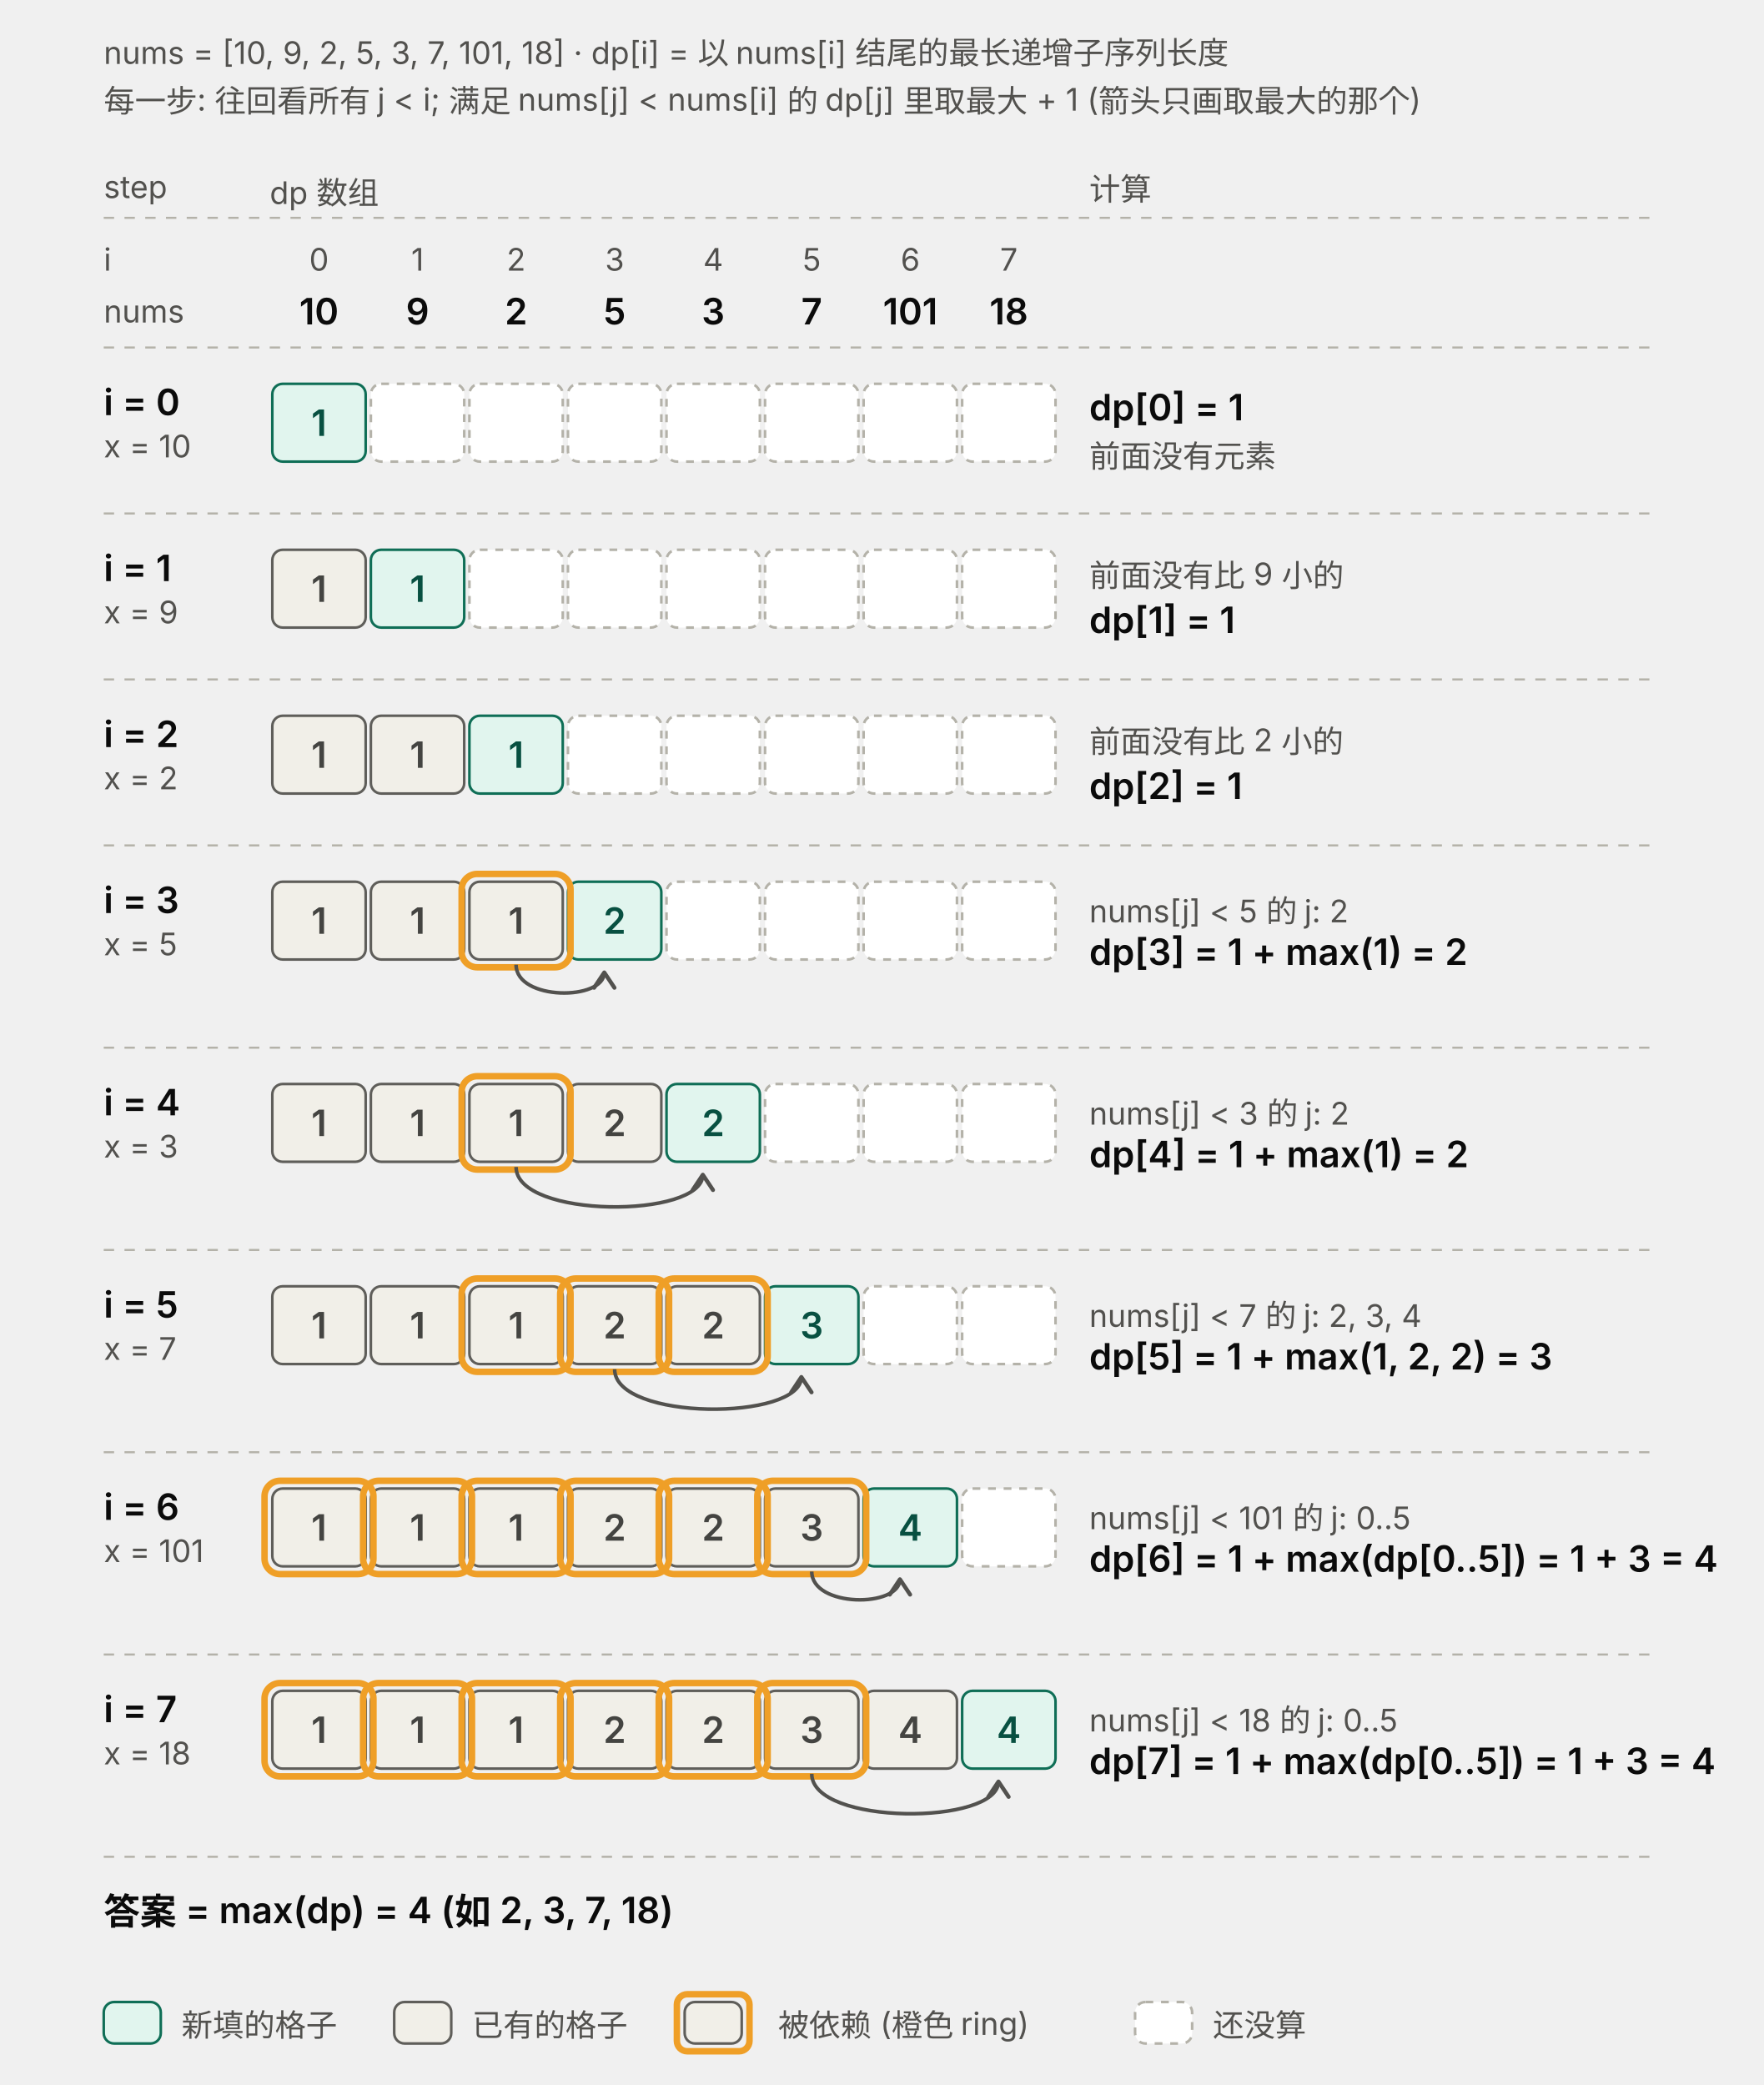
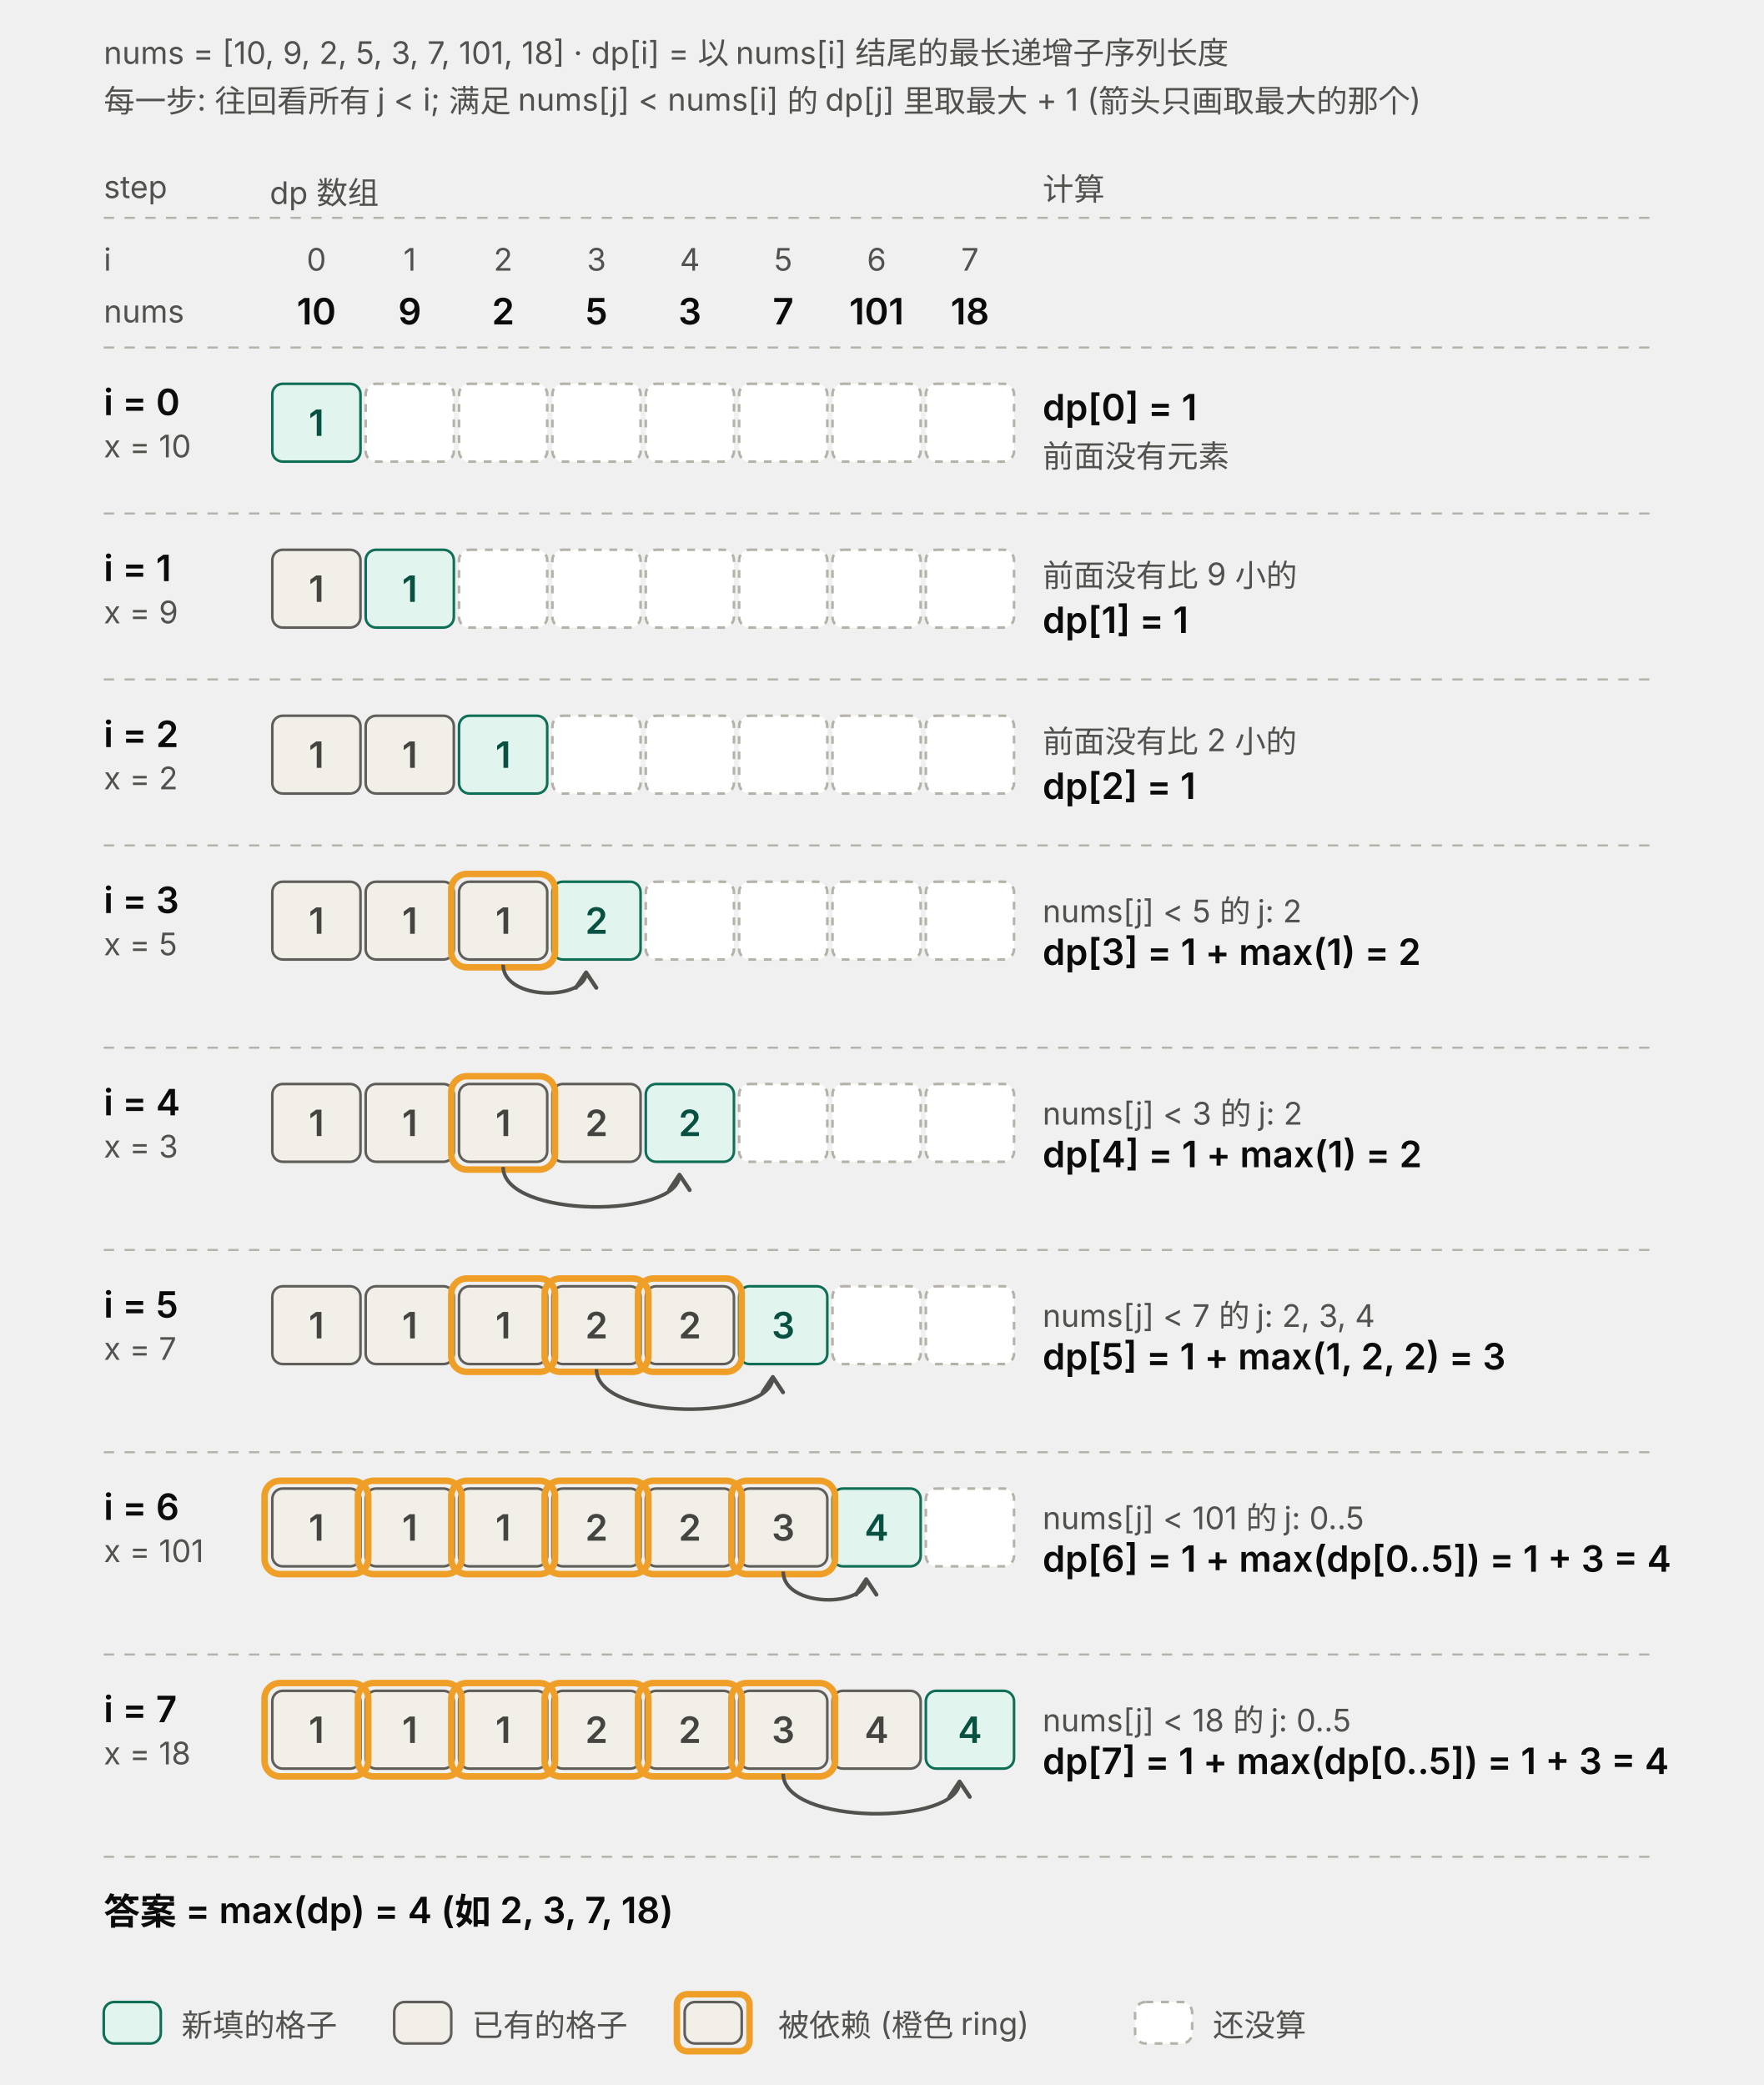
<svg xmlns="http://www.w3.org/2000/svg" width="100%" viewBox="0 0 680 804" role="img" font-family="ui-sans-serif, system-ui, -apple-system, 'PingFang SC', sans-serif">
  <defs>
    <marker id="arr" viewBox="0 0 10 10" refX="8" refY="5" markerWidth="7" markerHeight="7" orient="auto">
      <path d="M2 1L8 5L2 9" fill="none" stroke="#52514E" stroke-width="1.6" stroke-linecap="round" stroke-linejoin="round" />
    </marker>
    <marker id="arrR" viewBox="0 0 10 10" refX="8" refY="5" markerWidth="7" markerHeight="7" orient="auto">
      <path d="M2 1L8 5L2 9" fill="none" stroke="#D85A30" stroke-width="1.6" stroke-linecap="round" stroke-linejoin="round" />
    </marker>
    <marker id="arrG" viewBox="0 0 10 10" refX="8" refY="5" markerWidth="7" markerHeight="7" orient="auto">
      <path d="M2 1L8 5L2 9" fill="none" stroke="#0F6E56" stroke-width="1.6" stroke-linecap="round" stroke-linejoin="round" />
    </marker>
  </defs>
  <text x="40" y="18" font-size="12" font-weight="400" fill="#52514E" text-anchor="start" dominant-baseline="central">nums = [10, 9, 2, 5, 3, 7, 101, 18] · dp[i] = 以 nums[i] 结尾的最长递增子序列长度</text>
  <text x="40" y="38" font-size="12" font-weight="400" fill="#52514E" text-anchor="start" dominant-baseline="central">每一步: 往回看所有 j &lt; i; 满足 nums[j] &lt; nums[i] 的 dp[j] 里取最大 + 1 (箭头只画取最大的那个)</text>
  <text x="40" y="72" font-size="12" font-weight="400" fill="#52514E" text-anchor="start" dominant-baseline="central">step</text>
  <text x="104" y="72" font-size="12" font-weight="400" fill="#52514E" text-anchor="start" dominant-baseline="central">dp 数组</text>
-   <text x="420" y="72" font-size="12" font-weight="400" fill="#52514E" text-anchor="start" dominant-baseline="central">计算</text>
+   <text x="402" y="72" font-size="12" font-weight="400" fill="#52514E" text-anchor="start" dominant-baseline="central">计算</text>
  <line x1="40" y1="84" x2="640" y2="84" stroke="#B4B2A9" stroke-width="0.8" stroke-dasharray="4 4" />
  <text x="40" y="100" font-size="12" font-weight="400" fill="#52514E" text-anchor="start" dominant-baseline="central">i</text>
-   <text x="123.0" y="100" font-size="12" font-weight="400" fill="#52514E" text-anchor="middle" dominant-baseline="central">0</text>
-   <text x="161.0" y="100" font-size="12" font-weight="400" fill="#52514E" text-anchor="middle" dominant-baseline="central">1</text>
-   <text x="199.0" y="100" font-size="12" font-weight="400" fill="#52514E" text-anchor="middle" dominant-baseline="central">2</text>
-   <text x="237.0" y="100" font-size="12" font-weight="400" fill="#52514E" text-anchor="middle" dominant-baseline="central">3</text>
-   <text x="275.0" y="100" font-size="12" font-weight="400" fill="#52514E" text-anchor="middle" dominant-baseline="central">4</text>
-   <text x="313.0" y="100" font-size="12" font-weight="400" fill="#52514E" text-anchor="middle" dominant-baseline="central">5</text>
-   <text x="351.0" y="100" font-size="12" font-weight="400" fill="#52514E" text-anchor="middle" dominant-baseline="central">6</text>
-   <text x="389.0" y="100" font-size="12" font-weight="400" fill="#52514E" text-anchor="middle" dominant-baseline="central">7</text>
+   <text x="122.0" y="100" font-size="12" font-weight="400" fill="#52514E" text-anchor="middle" dominant-baseline="central">0</text>
+   <text x="158.0" y="100" font-size="12" font-weight="400" fill="#52514E" text-anchor="middle" dominant-baseline="central">1</text>
+   <text x="194.0" y="100" font-size="12" font-weight="400" fill="#52514E" text-anchor="middle" dominant-baseline="central">2</text>
+   <text x="230.0" y="100" font-size="12" font-weight="400" fill="#52514E" text-anchor="middle" dominant-baseline="central">3</text>
+   <text x="266.0" y="100" font-size="12" font-weight="400" fill="#52514E" text-anchor="middle" dominant-baseline="central">4</text>
+   <text x="302.0" y="100" font-size="12" font-weight="400" fill="#52514E" text-anchor="middle" dominant-baseline="central">5</text>
+   <text x="338.0" y="100" font-size="12" font-weight="400" fill="#52514E" text-anchor="middle" dominant-baseline="central">6</text>
+   <text x="374.0" y="100" font-size="12" font-weight="400" fill="#52514E" text-anchor="middle" dominant-baseline="central">7</text>
  <text x="40" y="120" font-size="12" font-weight="400" fill="#52514E" text-anchor="start" dominant-baseline="central">nums</text>
-   <text x="123.0" y="120" font-size="14" font-weight="600" fill="#0B0B0B" text-anchor="middle" dominant-baseline="central">10</text>
-   <text x="161.0" y="120" font-size="14" font-weight="600" fill="#0B0B0B" text-anchor="middle" dominant-baseline="central">9</text>
-   <text x="199.0" y="120" font-size="14" font-weight="600" fill="#0B0B0B" text-anchor="middle" dominant-baseline="central">2</text>
-   <text x="237.0" y="120" font-size="14" font-weight="600" fill="#0B0B0B" text-anchor="middle" dominant-baseline="central">5</text>
-   <text x="275.0" y="120" font-size="14" font-weight="600" fill="#0B0B0B" text-anchor="middle" dominant-baseline="central">3</text>
-   <text x="313.0" y="120" font-size="14" font-weight="600" fill="#0B0B0B" text-anchor="middle" dominant-baseline="central">7</text>
-   <text x="351.0" y="120" font-size="14" font-weight="600" fill="#0B0B0B" text-anchor="middle" dominant-baseline="central">101</text>
-   <text x="389.0" y="120" font-size="14" font-weight="600" fill="#0B0B0B" text-anchor="middle" dominant-baseline="central">18</text>
+   <text x="122.0" y="120" font-size="14" font-weight="600" fill="#0B0B0B" text-anchor="middle" dominant-baseline="central">10</text>
+   <text x="158.0" y="120" font-size="14" font-weight="600" fill="#0B0B0B" text-anchor="middle" dominant-baseline="central">9</text>
+   <text x="194.0" y="120" font-size="14" font-weight="600" fill="#0B0B0B" text-anchor="middle" dominant-baseline="central">2</text>
+   <text x="230.0" y="120" font-size="14" font-weight="600" fill="#0B0B0B" text-anchor="middle" dominant-baseline="central">5</text>
+   <text x="266.0" y="120" font-size="14" font-weight="600" fill="#0B0B0B" text-anchor="middle" dominant-baseline="central">3</text>
+   <text x="302.0" y="120" font-size="14" font-weight="600" fill="#0B0B0B" text-anchor="middle" dominant-baseline="central">7</text>
+   <text x="338.0" y="120" font-size="14" font-weight="600" fill="#0B0B0B" text-anchor="middle" dominant-baseline="central">101</text>
+   <text x="374.0" y="120" font-size="14" font-weight="600" fill="#0B0B0B" text-anchor="middle" dominant-baseline="central">18</text>
  <line x1="40" y1="134" x2="640" y2="134" stroke="#B4B2A9" stroke-width="0.8" stroke-dasharray="4 4" />
-   <rect x="105" y="148" width="36" height="30" rx="4" fill="#E1F5EE" stroke="#0F6E56" stroke-width="1" />
-   <text x="123.0" y="163.0" font-size="14" font-weight="600" fill="#085041" text-anchor="middle" dominant-baseline="central">1</text>
-   <rect x="143" y="148" width="36" height="30" rx="4" fill="#FFFFFF" stroke="#B4B2A9" stroke-width="1" stroke-dasharray="3 3" />
-   <rect x="181" y="148" width="36" height="30" rx="4" fill="#FFFFFF" stroke="#B4B2A9" stroke-width="1" stroke-dasharray="3 3" />
-   <rect x="219" y="148" width="36" height="30" rx="4" fill="#FFFFFF" stroke="#B4B2A9" stroke-width="1" stroke-dasharray="3 3" />
-   <rect x="257" y="148" width="36" height="30" rx="4" fill="#FFFFFF" stroke="#B4B2A9" stroke-width="1" stroke-dasharray="3 3" />
-   <rect x="295" y="148" width="36" height="30" rx="4" fill="#FFFFFF" stroke="#B4B2A9" stroke-width="1" stroke-dasharray="3 3" />
-   <rect x="333" y="148" width="36" height="30" rx="4" fill="#FFFFFF" stroke="#B4B2A9" stroke-width="1" stroke-dasharray="3 3" />
-   <rect x="371" y="148" width="36" height="30" rx="4" fill="#FFFFFF" stroke="#B4B2A9" stroke-width="1" stroke-dasharray="3 3" />
+   <rect x="105" y="148" width="34" height="30" rx="4" fill="#E1F5EE" stroke="#0F6E56" stroke-width="1" />
+   <text x="122.0" y="163.0" font-size="14" font-weight="600" fill="#085041" text-anchor="middle" dominant-baseline="central">1</text>
+   <rect x="141" y="148" width="34" height="30" rx="4" fill="#FFFFFF" stroke="#B4B2A9" stroke-width="1" stroke-dasharray="3 3" />
+   <rect x="177" y="148" width="34" height="30" rx="4" fill="#FFFFFF" stroke="#B4B2A9" stroke-width="1" stroke-dasharray="3 3" />
+   <rect x="213" y="148" width="34" height="30" rx="4" fill="#FFFFFF" stroke="#B4B2A9" stroke-width="1" stroke-dasharray="3 3" />
+   <rect x="249" y="148" width="34" height="30" rx="4" fill="#FFFFFF" stroke="#B4B2A9" stroke-width="1" stroke-dasharray="3 3" />
+   <rect x="285" y="148" width="34" height="30" rx="4" fill="#FFFFFF" stroke="#B4B2A9" stroke-width="1" stroke-dasharray="3 3" />
+   <rect x="321" y="148" width="34" height="30" rx="4" fill="#FFFFFF" stroke="#B4B2A9" stroke-width="1" stroke-dasharray="3 3" />
+   <rect x="357" y="148" width="34" height="30" rx="4" fill="#FFFFFF" stroke="#B4B2A9" stroke-width="1" stroke-dasharray="3 3" />
  <text x="40" y="155.0" font-size="14" font-weight="600" fill="#0B0B0B" text-anchor="start" dominant-baseline="central">i = 0</text>
  <text x="40" y="172.0" font-size="12" font-weight="400" fill="#52514E" text-anchor="start" dominant-baseline="central">x = 10</text>
-   <text x="420" y="157" font-size="14" font-weight="600" fill="#0B0B0B" text-anchor="start" dominant-baseline="central">dp[0] = 1</text>
-   <text x="420" y="175" font-size="12" font-weight="400" fill="#52514E" text-anchor="start" dominant-baseline="central">前面没有元素</text>
+   <text x="402" y="157" font-size="14" font-weight="600" fill="#0B0B0B" text-anchor="start" dominant-baseline="central">dp[0] = 1</text>
+   <text x="402" y="175" font-size="12" font-weight="400" fill="#52514E" text-anchor="start" dominant-baseline="central">前面没有元素</text>
  <line x1="40" y1="198" x2="640" y2="198" stroke="#B4B2A9" stroke-width="0.8" stroke-dasharray="4 4" />
-   <rect x="105" y="212" width="36" height="30" rx="4" fill="#F1EFE8" stroke="#5F5E5A" stroke-width="1" />
-   <text x="123.0" y="227.0" font-size="14" font-weight="600" fill="#444441" text-anchor="middle" dominant-baseline="central">1</text>
-   <rect x="143" y="212" width="36" height="30" rx="4" fill="#E1F5EE" stroke="#0F6E56" stroke-width="1" />
-   <text x="161.0" y="227.0" font-size="14" font-weight="600" fill="#085041" text-anchor="middle" dominant-baseline="central">1</text>
-   <rect x="181" y="212" width="36" height="30" rx="4" fill="#FFFFFF" stroke="#B4B2A9" stroke-width="1" stroke-dasharray="3 3" />
-   <rect x="219" y="212" width="36" height="30" rx="4" fill="#FFFFFF" stroke="#B4B2A9" stroke-width="1" stroke-dasharray="3 3" />
-   <rect x="257" y="212" width="36" height="30" rx="4" fill="#FFFFFF" stroke="#B4B2A9" stroke-width="1" stroke-dasharray="3 3" />
-   <rect x="295" y="212" width="36" height="30" rx="4" fill="#FFFFFF" stroke="#B4B2A9" stroke-width="1" stroke-dasharray="3 3" />
-   <rect x="333" y="212" width="36" height="30" rx="4" fill="#FFFFFF" stroke="#B4B2A9" stroke-width="1" stroke-dasharray="3 3" />
-   <rect x="371" y="212" width="36" height="30" rx="4" fill="#FFFFFF" stroke="#B4B2A9" stroke-width="1" stroke-dasharray="3 3" />
+   <rect x="105" y="212" width="34" height="30" rx="4" fill="#F1EFE8" stroke="#5F5E5A" stroke-width="1" />
+   <text x="122.0" y="227.0" font-size="14" font-weight="600" fill="#444441" text-anchor="middle" dominant-baseline="central">1</text>
+   <rect x="141" y="212" width="34" height="30" rx="4" fill="#E1F5EE" stroke="#0F6E56" stroke-width="1" />
+   <text x="158.0" y="227.0" font-size="14" font-weight="600" fill="#085041" text-anchor="middle" dominant-baseline="central">1</text>
+   <rect x="177" y="212" width="34" height="30" rx="4" fill="#FFFFFF" stroke="#B4B2A9" stroke-width="1" stroke-dasharray="3 3" />
+   <rect x="213" y="212" width="34" height="30" rx="4" fill="#FFFFFF" stroke="#B4B2A9" stroke-width="1" stroke-dasharray="3 3" />
+   <rect x="249" y="212" width="34" height="30" rx="4" fill="#FFFFFF" stroke="#B4B2A9" stroke-width="1" stroke-dasharray="3 3" />
+   <rect x="285" y="212" width="34" height="30" rx="4" fill="#FFFFFF" stroke="#B4B2A9" stroke-width="1" stroke-dasharray="3 3" />
+   <rect x="321" y="212" width="34" height="30" rx="4" fill="#FFFFFF" stroke="#B4B2A9" stroke-width="1" stroke-dasharray="3 3" />
+   <rect x="357" y="212" width="34" height="30" rx="4" fill="#FFFFFF" stroke="#B4B2A9" stroke-width="1" stroke-dasharray="3 3" />
  <text x="40" y="219.0" font-size="14" font-weight="600" fill="#0B0B0B" text-anchor="start" dominant-baseline="central">i = 1</text>
  <text x="40" y="236.0" font-size="12" font-weight="400" fill="#52514E" text-anchor="start" dominant-baseline="central">x = 9</text>
-   <text x="420" y="221" font-size="12" font-weight="400" fill="#52514E" text-anchor="start" dominant-baseline="central">前面没有比 9 小的</text>
-   <text x="420" y="239" font-size="14" font-weight="600" fill="#0B0B0B" text-anchor="start" dominant-baseline="central">dp[1] = 1</text>
+   <text x="402" y="221" font-size="12" font-weight="400" fill="#52514E" text-anchor="start" dominant-baseline="central">前面没有比 9 小的</text>
+   <text x="402" y="239" font-size="14" font-weight="600" fill="#0B0B0B" text-anchor="start" dominant-baseline="central">dp[1] = 1</text>
  <line x1="40" y1="262" x2="640" y2="262" stroke="#B4B2A9" stroke-width="0.8" stroke-dasharray="4 4" />
-   <rect x="105" y="276" width="36" height="30" rx="4" fill="#F1EFE8" stroke="#5F5E5A" stroke-width="1" />
-   <text x="123.0" y="291.0" font-size="14" font-weight="600" fill="#444441" text-anchor="middle" dominant-baseline="central">1</text>
-   <rect x="143" y="276" width="36" height="30" rx="4" fill="#F1EFE8" stroke="#5F5E5A" stroke-width="1" />
-   <text x="161.0" y="291.0" font-size="14" font-weight="600" fill="#444441" text-anchor="middle" dominant-baseline="central">1</text>
-   <rect x="181" y="276" width="36" height="30" rx="4" fill="#E1F5EE" stroke="#0F6E56" stroke-width="1" />
-   <text x="199.0" y="291.0" font-size="14" font-weight="600" fill="#085041" text-anchor="middle" dominant-baseline="central">1</text>
-   <rect x="219" y="276" width="36" height="30" rx="4" fill="#FFFFFF" stroke="#B4B2A9" stroke-width="1" stroke-dasharray="3 3" />
-   <rect x="257" y="276" width="36" height="30" rx="4" fill="#FFFFFF" stroke="#B4B2A9" stroke-width="1" stroke-dasharray="3 3" />
-   <rect x="295" y="276" width="36" height="30" rx="4" fill="#FFFFFF" stroke="#B4B2A9" stroke-width="1" stroke-dasharray="3 3" />
-   <rect x="333" y="276" width="36" height="30" rx="4" fill="#FFFFFF" stroke="#B4B2A9" stroke-width="1" stroke-dasharray="3 3" />
-   <rect x="371" y="276" width="36" height="30" rx="4" fill="#FFFFFF" stroke="#B4B2A9" stroke-width="1" stroke-dasharray="3 3" />
+   <rect x="105" y="276" width="34" height="30" rx="4" fill="#F1EFE8" stroke="#5F5E5A" stroke-width="1" />
+   <text x="122.0" y="291.0" font-size="14" font-weight="600" fill="#444441" text-anchor="middle" dominant-baseline="central">1</text>
+   <rect x="141" y="276" width="34" height="30" rx="4" fill="#F1EFE8" stroke="#5F5E5A" stroke-width="1" />
+   <text x="158.0" y="291.0" font-size="14" font-weight="600" fill="#444441" text-anchor="middle" dominant-baseline="central">1</text>
+   <rect x="177" y="276" width="34" height="30" rx="4" fill="#E1F5EE" stroke="#0F6E56" stroke-width="1" />
+   <text x="194.0" y="291.0" font-size="14" font-weight="600" fill="#085041" text-anchor="middle" dominant-baseline="central">1</text>
+   <rect x="213" y="276" width="34" height="30" rx="4" fill="#FFFFFF" stroke="#B4B2A9" stroke-width="1" stroke-dasharray="3 3" />
+   <rect x="249" y="276" width="34" height="30" rx="4" fill="#FFFFFF" stroke="#B4B2A9" stroke-width="1" stroke-dasharray="3 3" />
+   <rect x="285" y="276" width="34" height="30" rx="4" fill="#FFFFFF" stroke="#B4B2A9" stroke-width="1" stroke-dasharray="3 3" />
+   <rect x="321" y="276" width="34" height="30" rx="4" fill="#FFFFFF" stroke="#B4B2A9" stroke-width="1" stroke-dasharray="3 3" />
+   <rect x="357" y="276" width="34" height="30" rx="4" fill="#FFFFFF" stroke="#B4B2A9" stroke-width="1" stroke-dasharray="3 3" />
  <text x="40" y="283.0" font-size="14" font-weight="600" fill="#0B0B0B" text-anchor="start" dominant-baseline="central">i = 2</text>
  <text x="40" y="300.0" font-size="12" font-weight="400" fill="#52514E" text-anchor="start" dominant-baseline="central">x = 2</text>
-   <text x="420" y="285" font-size="12" font-weight="400" fill="#52514E" text-anchor="start" dominant-baseline="central">前面没有比 2 小的</text>
-   <text x="420" y="303" font-size="14" font-weight="600" fill="#0B0B0B" text-anchor="start" dominant-baseline="central">dp[2] = 1</text>
+   <text x="402" y="285" font-size="12" font-weight="400" fill="#52514E" text-anchor="start" dominant-baseline="central">前面没有比 2 小的</text>
+   <text x="402" y="303" font-size="14" font-weight="600" fill="#0B0B0B" text-anchor="start" dominant-baseline="central">dp[2] = 1</text>
  <line x1="40" y1="326" x2="640" y2="326" stroke="#B4B2A9" stroke-width="0.8" stroke-dasharray="4 4" />
-   <rect x="105" y="340" width="36" height="30" rx="4" fill="#F1EFE8" stroke="#5F5E5A" stroke-width="1" />
-   <text x="123.0" y="355.0" font-size="14" font-weight="600" fill="#444441" text-anchor="middle" dominant-baseline="central">1</text>
-   <rect x="143" y="340" width="36" height="30" rx="4" fill="#F1EFE8" stroke="#5F5E5A" stroke-width="1" />
-   <text x="161.0" y="355.0" font-size="14" font-weight="600" fill="#444441" text-anchor="middle" dominant-baseline="central">1</text>
-   <rect x="181" y="340" width="36" height="30" rx="4" fill="#F1EFE8" stroke="#5F5E5A" stroke-width="1" />
-   <text x="199.0" y="355.0" font-size="14" font-weight="600" fill="#444441" text-anchor="middle" dominant-baseline="central">1</text>
-   <rect x="219" y="340" width="36" height="30" rx="4" fill="#E1F5EE" stroke="#0F6E56" stroke-width="1" />
-   <text x="237.0" y="355.0" font-size="14" font-weight="600" fill="#085041" text-anchor="middle" dominant-baseline="central">2</text>
-   <rect x="257" y="340" width="36" height="30" rx="4" fill="#FFFFFF" stroke="#B4B2A9" stroke-width="1" stroke-dasharray="3 3" />
-   <rect x="295" y="340" width="36" height="30" rx="4" fill="#FFFFFF" stroke="#B4B2A9" stroke-width="1" stroke-dasharray="3 3" />
-   <rect x="333" y="340" width="36" height="30" rx="4" fill="#FFFFFF" stroke="#B4B2A9" stroke-width="1" stroke-dasharray="3 3" />
-   <rect x="371" y="340" width="36" height="30" rx="4" fill="#FFFFFF" stroke="#B4B2A9" stroke-width="1" stroke-dasharray="3 3" />
-   <rect x="178" y="337" width="42" height="36" rx="6" fill="none" stroke="#EF9F27" stroke-width="2.5" />
-   <path d="M199.0 372 C199.0 386 233.0 386 233.0 375" fill="none" stroke="#52514E" stroke-width="1.4" marker-end="url(#arr)" />
+   <rect x="105" y="340" width="34" height="30" rx="4" fill="#F1EFE8" stroke="#5F5E5A" stroke-width="1" />
+   <text x="122.0" y="355.0" font-size="14" font-weight="600" fill="#444441" text-anchor="middle" dominant-baseline="central">1</text>
+   <rect x="141" y="340" width="34" height="30" rx="4" fill="#F1EFE8" stroke="#5F5E5A" stroke-width="1" />
+   <text x="158.0" y="355.0" font-size="14" font-weight="600" fill="#444441" text-anchor="middle" dominant-baseline="central">1</text>
+   <rect x="177" y="340" width="34" height="30" rx="4" fill="#F1EFE8" stroke="#5F5E5A" stroke-width="1" />
+   <text x="194.0" y="355.0" font-size="14" font-weight="600" fill="#444441" text-anchor="middle" dominant-baseline="central">1</text>
+   <rect x="213" y="340" width="34" height="30" rx="4" fill="#E1F5EE" stroke="#0F6E56" stroke-width="1" />
+   <text x="230.0" y="355.0" font-size="14" font-weight="600" fill="#085041" text-anchor="middle" dominant-baseline="central">2</text>
+   <rect x="249" y="340" width="34" height="30" rx="4" fill="#FFFFFF" stroke="#B4B2A9" stroke-width="1" stroke-dasharray="3 3" />
+   <rect x="285" y="340" width="34" height="30" rx="4" fill="#FFFFFF" stroke="#B4B2A9" stroke-width="1" stroke-dasharray="3 3" />
+   <rect x="321" y="340" width="34" height="30" rx="4" fill="#FFFFFF" stroke="#B4B2A9" stroke-width="1" stroke-dasharray="3 3" />
+   <rect x="357" y="340" width="34" height="30" rx="4" fill="#FFFFFF" stroke="#B4B2A9" stroke-width="1" stroke-dasharray="3 3" />
+   <rect x="174" y="337" width="40" height="36" rx="6" fill="none" stroke="#EF9F27" stroke-width="2.5" />
+   <path d="M194.0 372 C194.0 386 226.0 386 226.0 375" fill="none" stroke="#52514E" stroke-width="1.4" marker-end="url(#arr)" />
  <text x="40" y="347.0" font-size="14" font-weight="600" fill="#0B0B0B" text-anchor="start" dominant-baseline="central">i = 3</text>
  <text x="40" y="364.0" font-size="12" font-weight="400" fill="#52514E" text-anchor="start" dominant-baseline="central">x = 5</text>
-   <text x="420" y="349" font-size="12" font-weight="400" fill="#52514E" text-anchor="start" dominant-baseline="central">nums[j] &lt; 5 的 j: 2</text>
-   <text x="420" y="367" font-size="14" font-weight="600" fill="#0B0B0B" text-anchor="start" dominant-baseline="central">dp[3] = 1 + max(1) = 2</text>
+   <text x="402" y="349" font-size="12" font-weight="400" fill="#52514E" text-anchor="start" dominant-baseline="central">nums[j] &lt; 5 的 j: 2</text>
+   <text x="402" y="367" font-size="14" font-weight="600" fill="#0B0B0B" text-anchor="start" dominant-baseline="central">dp[3] = 1 + max(1) = 2</text>
  <line x1="40" y1="404" x2="640" y2="404" stroke="#B4B2A9" stroke-width="0.8" stroke-dasharray="4 4" />
-   <rect x="105" y="418" width="36" height="30" rx="4" fill="#F1EFE8" stroke="#5F5E5A" stroke-width="1" />
-   <text x="123.0" y="433.0" font-size="14" font-weight="600" fill="#444441" text-anchor="middle" dominant-baseline="central">1</text>
-   <rect x="143" y="418" width="36" height="30" rx="4" fill="#F1EFE8" stroke="#5F5E5A" stroke-width="1" />
-   <text x="161.0" y="433.0" font-size="14" font-weight="600" fill="#444441" text-anchor="middle" dominant-baseline="central">1</text>
-   <rect x="181" y="418" width="36" height="30" rx="4" fill="#F1EFE8" stroke="#5F5E5A" stroke-width="1" />
-   <text x="199.0" y="433.0" font-size="14" font-weight="600" fill="#444441" text-anchor="middle" dominant-baseline="central">1</text>
-   <rect x="219" y="418" width="36" height="30" rx="4" fill="#F1EFE8" stroke="#5F5E5A" stroke-width="1" />
-   <text x="237.0" y="433.0" font-size="14" font-weight="600" fill="#444441" text-anchor="middle" dominant-baseline="central">2</text>
-   <rect x="257" y="418" width="36" height="30" rx="4" fill="#E1F5EE" stroke="#0F6E56" stroke-width="1" />
-   <text x="275.0" y="433.0" font-size="14" font-weight="600" fill="#085041" text-anchor="middle" dominant-baseline="central">2</text>
-   <rect x="295" y="418" width="36" height="30" rx="4" fill="#FFFFFF" stroke="#B4B2A9" stroke-width="1" stroke-dasharray="3 3" />
-   <rect x="333" y="418" width="36" height="30" rx="4" fill="#FFFFFF" stroke="#B4B2A9" stroke-width="1" stroke-dasharray="3 3" />
-   <rect x="371" y="418" width="36" height="30" rx="4" fill="#FFFFFF" stroke="#B4B2A9" stroke-width="1" stroke-dasharray="3 3" />
-   <rect x="178" y="415" width="42" height="36" rx="6" fill="none" stroke="#EF9F27" stroke-width="2.5" />
-   <path d="M199.0 450 C199.0 470 271.0 470 271.0 453" fill="none" stroke="#52514E" stroke-width="1.4" marker-end="url(#arr)" />
+   <rect x="105" y="418" width="34" height="30" rx="4" fill="#F1EFE8" stroke="#5F5E5A" stroke-width="1" />
+   <text x="122.0" y="433.0" font-size="14" font-weight="600" fill="#444441" text-anchor="middle" dominant-baseline="central">1</text>
+   <rect x="141" y="418" width="34" height="30" rx="4" fill="#F1EFE8" stroke="#5F5E5A" stroke-width="1" />
+   <text x="158.0" y="433.0" font-size="14" font-weight="600" fill="#444441" text-anchor="middle" dominant-baseline="central">1</text>
+   <rect x="177" y="418" width="34" height="30" rx="4" fill="#F1EFE8" stroke="#5F5E5A" stroke-width="1" />
+   <text x="194.0" y="433.0" font-size="14" font-weight="600" fill="#444441" text-anchor="middle" dominant-baseline="central">1</text>
+   <rect x="213" y="418" width="34" height="30" rx="4" fill="#F1EFE8" stroke="#5F5E5A" stroke-width="1" />
+   <text x="230.0" y="433.0" font-size="14" font-weight="600" fill="#444441" text-anchor="middle" dominant-baseline="central">2</text>
+   <rect x="249" y="418" width="34" height="30" rx="4" fill="#E1F5EE" stroke="#0F6E56" stroke-width="1" />
+   <text x="266.0" y="433.0" font-size="14" font-weight="600" fill="#085041" text-anchor="middle" dominant-baseline="central">2</text>
+   <rect x="285" y="418" width="34" height="30" rx="4" fill="#FFFFFF" stroke="#B4B2A9" stroke-width="1" stroke-dasharray="3 3" />
+   <rect x="321" y="418" width="34" height="30" rx="4" fill="#FFFFFF" stroke="#B4B2A9" stroke-width="1" stroke-dasharray="3 3" />
+   <rect x="357" y="418" width="34" height="30" rx="4" fill="#FFFFFF" stroke="#B4B2A9" stroke-width="1" stroke-dasharray="3 3" />
+   <rect x="174" y="415" width="40" height="36" rx="6" fill="none" stroke="#EF9F27" stroke-width="2.5" />
+   <path d="M194.0 450 C194.0 470 262.0 470 262.0 453" fill="none" stroke="#52514E" stroke-width="1.4" marker-end="url(#arr)" />
  <text x="40" y="425.0" font-size="14" font-weight="600" fill="#0B0B0B" text-anchor="start" dominant-baseline="central">i = 4</text>
  <text x="40" y="442.0" font-size="12" font-weight="400" fill="#52514E" text-anchor="start" dominant-baseline="central">x = 3</text>
-   <text x="420" y="427" font-size="12" font-weight="400" fill="#52514E" text-anchor="start" dominant-baseline="central">nums[j] &lt; 3 的 j: 2</text>
-   <text x="420" y="445" font-size="14" font-weight="600" fill="#0B0B0B" text-anchor="start" dominant-baseline="central">dp[4] = 1 + max(1) = 2</text>
+   <text x="402" y="427" font-size="12" font-weight="400" fill="#52514E" text-anchor="start" dominant-baseline="central">nums[j] &lt; 3 的 j: 2</text>
+   <text x="402" y="445" font-size="14" font-weight="600" fill="#0B0B0B" text-anchor="start" dominant-baseline="central">dp[4] = 1 + max(1) = 2</text>
  <line x1="40" y1="482" x2="640" y2="482" stroke="#B4B2A9" stroke-width="0.8" stroke-dasharray="4 4" />
-   <rect x="105" y="496" width="36" height="30" rx="4" fill="#F1EFE8" stroke="#5F5E5A" stroke-width="1" />
-   <text x="123.0" y="511.0" font-size="14" font-weight="600" fill="#444441" text-anchor="middle" dominant-baseline="central">1</text>
-   <rect x="143" y="496" width="36" height="30" rx="4" fill="#F1EFE8" stroke="#5F5E5A" stroke-width="1" />
-   <text x="161.0" y="511.0" font-size="14" font-weight="600" fill="#444441" text-anchor="middle" dominant-baseline="central">1</text>
-   <rect x="181" y="496" width="36" height="30" rx="4" fill="#F1EFE8" stroke="#5F5E5A" stroke-width="1" />
-   <text x="199.0" y="511.0" font-size="14" font-weight="600" fill="#444441" text-anchor="middle" dominant-baseline="central">1</text>
-   <rect x="219" y="496" width="36" height="30" rx="4" fill="#F1EFE8" stroke="#5F5E5A" stroke-width="1" />
-   <text x="237.0" y="511.0" font-size="14" font-weight="600" fill="#444441" text-anchor="middle" dominant-baseline="central">2</text>
-   <rect x="257" y="496" width="36" height="30" rx="4" fill="#F1EFE8" stroke="#5F5E5A" stroke-width="1" />
-   <text x="275.0" y="511.0" font-size="14" font-weight="600" fill="#444441" text-anchor="middle" dominant-baseline="central">2</text>
-   <rect x="295" y="496" width="36" height="30" rx="4" fill="#E1F5EE" stroke="#0F6E56" stroke-width="1" />
-   <text x="313.0" y="511.0" font-size="14" font-weight="600" fill="#085041" text-anchor="middle" dominant-baseline="central">3</text>
-   <rect x="333" y="496" width="36" height="30" rx="4" fill="#FFFFFF" stroke="#B4B2A9" stroke-width="1" stroke-dasharray="3 3" />
-   <rect x="371" y="496" width="36" height="30" rx="4" fill="#FFFFFF" stroke="#B4B2A9" stroke-width="1" stroke-dasharray="3 3" />
-   <rect x="178" y="493" width="42" height="36" rx="6" fill="none" stroke="#EF9F27" stroke-width="2.5" />
-   <rect x="216" y="493" width="42" height="36" rx="6" fill="none" stroke="#EF9F27" stroke-width="2.5" />
-   <rect x="254" y="493" width="42" height="36" rx="6" fill="none" stroke="#EF9F27" stroke-width="2.5" />
-   <path d="M237.0 528 C237.0 548 309.0 548 309.0 531" fill="none" stroke="#52514E" stroke-width="1.4" marker-end="url(#arr)" />
+   <rect x="105" y="496" width="34" height="30" rx="4" fill="#F1EFE8" stroke="#5F5E5A" stroke-width="1" />
+   <text x="122.0" y="511.0" font-size="14" font-weight="600" fill="#444441" text-anchor="middle" dominant-baseline="central">1</text>
+   <rect x="141" y="496" width="34" height="30" rx="4" fill="#F1EFE8" stroke="#5F5E5A" stroke-width="1" />
+   <text x="158.0" y="511.0" font-size="14" font-weight="600" fill="#444441" text-anchor="middle" dominant-baseline="central">1</text>
+   <rect x="177" y="496" width="34" height="30" rx="4" fill="#F1EFE8" stroke="#5F5E5A" stroke-width="1" />
+   <text x="194.0" y="511.0" font-size="14" font-weight="600" fill="#444441" text-anchor="middle" dominant-baseline="central">1</text>
+   <rect x="213" y="496" width="34" height="30" rx="4" fill="#F1EFE8" stroke="#5F5E5A" stroke-width="1" />
+   <text x="230.0" y="511.0" font-size="14" font-weight="600" fill="#444441" text-anchor="middle" dominant-baseline="central">2</text>
+   <rect x="249" y="496" width="34" height="30" rx="4" fill="#F1EFE8" stroke="#5F5E5A" stroke-width="1" />
+   <text x="266.0" y="511.0" font-size="14" font-weight="600" fill="#444441" text-anchor="middle" dominant-baseline="central">2</text>
+   <rect x="285" y="496" width="34" height="30" rx="4" fill="#E1F5EE" stroke="#0F6E56" stroke-width="1" />
+   <text x="302.0" y="511.0" font-size="14" font-weight="600" fill="#085041" text-anchor="middle" dominant-baseline="central">3</text>
+   <rect x="321" y="496" width="34" height="30" rx="4" fill="#FFFFFF" stroke="#B4B2A9" stroke-width="1" stroke-dasharray="3 3" />
+   <rect x="357" y="496" width="34" height="30" rx="4" fill="#FFFFFF" stroke="#B4B2A9" stroke-width="1" stroke-dasharray="3 3" />
+   <rect x="174" y="493" width="40" height="36" rx="6" fill="none" stroke="#EF9F27" stroke-width="2.5" />
+   <rect x="210" y="493" width="40" height="36" rx="6" fill="none" stroke="#EF9F27" stroke-width="2.5" />
+   <rect x="246" y="493" width="40" height="36" rx="6" fill="none" stroke="#EF9F27" stroke-width="2.5" />
+   <path d="M230.0 528 C230.0 548 298.0 548 298.0 531" fill="none" stroke="#52514E" stroke-width="1.4" marker-end="url(#arr)" />
  <text x="40" y="503.0" font-size="14" font-weight="600" fill="#0B0B0B" text-anchor="start" dominant-baseline="central">i = 5</text>
  <text x="40" y="520.0" font-size="12" font-weight="400" fill="#52514E" text-anchor="start" dominant-baseline="central">x = 7</text>
-   <text x="420" y="505" font-size="12" font-weight="400" fill="#52514E" text-anchor="start" dominant-baseline="central">nums[j] &lt; 7 的 j: 2, 3, 4</text>
-   <text x="420" y="523" font-size="14" font-weight="600" fill="#0B0B0B" text-anchor="start" dominant-baseline="central">dp[5] = 1 + max(1, 2, 2) = 3</text>
+   <text x="402" y="505" font-size="12" font-weight="400" fill="#52514E" text-anchor="start" dominant-baseline="central">nums[j] &lt; 7 的 j: 2, 3, 4</text>
+   <text x="402" y="523" font-size="14" font-weight="600" fill="#0B0B0B" text-anchor="start" dominant-baseline="central">dp[5] = 1 + max(1, 2, 2) = 3</text>
  <line x1="40" y1="560" x2="640" y2="560" stroke="#B4B2A9" stroke-width="0.8" stroke-dasharray="4 4" />
-   <rect x="105" y="574" width="36" height="30" rx="4" fill="#F1EFE8" stroke="#5F5E5A" stroke-width="1" />
-   <text x="123.0" y="589.0" font-size="14" font-weight="600" fill="#444441" text-anchor="middle" dominant-baseline="central">1</text>
-   <rect x="143" y="574" width="36" height="30" rx="4" fill="#F1EFE8" stroke="#5F5E5A" stroke-width="1" />
-   <text x="161.0" y="589.0" font-size="14" font-weight="600" fill="#444441" text-anchor="middle" dominant-baseline="central">1</text>
-   <rect x="181" y="574" width="36" height="30" rx="4" fill="#F1EFE8" stroke="#5F5E5A" stroke-width="1" />
-   <text x="199.0" y="589.0" font-size="14" font-weight="600" fill="#444441" text-anchor="middle" dominant-baseline="central">1</text>
-   <rect x="219" y="574" width="36" height="30" rx="4" fill="#F1EFE8" stroke="#5F5E5A" stroke-width="1" />
-   <text x="237.0" y="589.0" font-size="14" font-weight="600" fill="#444441" text-anchor="middle" dominant-baseline="central">2</text>
-   <rect x="257" y="574" width="36" height="30" rx="4" fill="#F1EFE8" stroke="#5F5E5A" stroke-width="1" />
-   <text x="275.0" y="589.0" font-size="14" font-weight="600" fill="#444441" text-anchor="middle" dominant-baseline="central">2</text>
-   <rect x="295" y="574" width="36" height="30" rx="4" fill="#F1EFE8" stroke="#5F5E5A" stroke-width="1" />
-   <text x="313.0" y="589.0" font-size="14" font-weight="600" fill="#444441" text-anchor="middle" dominant-baseline="central">3</text>
-   <rect x="333" y="574" width="36" height="30" rx="4" fill="#E1F5EE" stroke="#0F6E56" stroke-width="1" />
-   <text x="351.0" y="589.0" font-size="14" font-weight="600" fill="#085041" text-anchor="middle" dominant-baseline="central">4</text>
-   <rect x="371" y="574" width="36" height="30" rx="4" fill="#FFFFFF" stroke="#B4B2A9" stroke-width="1" stroke-dasharray="3 3" />
-   <rect x="102" y="571" width="42" height="36" rx="6" fill="none" stroke="#EF9F27" stroke-width="2.5" />
-   <rect x="140" y="571" width="42" height="36" rx="6" fill="none" stroke="#EF9F27" stroke-width="2.5" />
-   <rect x="178" y="571" width="42" height="36" rx="6" fill="none" stroke="#EF9F27" stroke-width="2.5" />
-   <rect x="216" y="571" width="42" height="36" rx="6" fill="none" stroke="#EF9F27" stroke-width="2.5" />
-   <rect x="254" y="571" width="42" height="36" rx="6" fill="none" stroke="#EF9F27" stroke-width="2.5" />
-   <rect x="292" y="571" width="42" height="36" rx="6" fill="none" stroke="#EF9F27" stroke-width="2.5" />
-   <path d="M313.0 606 C313.0 620 347.0 620 347.0 609" fill="none" stroke="#52514E" stroke-width="1.4" marker-end="url(#arr)" />
+   <rect x="105" y="574" width="34" height="30" rx="4" fill="#F1EFE8" stroke="#5F5E5A" stroke-width="1" />
+   <text x="122.0" y="589.0" font-size="14" font-weight="600" fill="#444441" text-anchor="middle" dominant-baseline="central">1</text>
+   <rect x="141" y="574" width="34" height="30" rx="4" fill="#F1EFE8" stroke="#5F5E5A" stroke-width="1" />
+   <text x="158.0" y="589.0" font-size="14" font-weight="600" fill="#444441" text-anchor="middle" dominant-baseline="central">1</text>
+   <rect x="177" y="574" width="34" height="30" rx="4" fill="#F1EFE8" stroke="#5F5E5A" stroke-width="1" />
+   <text x="194.0" y="589.0" font-size="14" font-weight="600" fill="#444441" text-anchor="middle" dominant-baseline="central">1</text>
+   <rect x="213" y="574" width="34" height="30" rx="4" fill="#F1EFE8" stroke="#5F5E5A" stroke-width="1" />
+   <text x="230.0" y="589.0" font-size="14" font-weight="600" fill="#444441" text-anchor="middle" dominant-baseline="central">2</text>
+   <rect x="249" y="574" width="34" height="30" rx="4" fill="#F1EFE8" stroke="#5F5E5A" stroke-width="1" />
+   <text x="266.0" y="589.0" font-size="14" font-weight="600" fill="#444441" text-anchor="middle" dominant-baseline="central">2</text>
+   <rect x="285" y="574" width="34" height="30" rx="4" fill="#F1EFE8" stroke="#5F5E5A" stroke-width="1" />
+   <text x="302.0" y="589.0" font-size="14" font-weight="600" fill="#444441" text-anchor="middle" dominant-baseline="central">3</text>
+   <rect x="321" y="574" width="34" height="30" rx="4" fill="#E1F5EE" stroke="#0F6E56" stroke-width="1" />
+   <text x="338.0" y="589.0" font-size="14" font-weight="600" fill="#085041" text-anchor="middle" dominant-baseline="central">4</text>
+   <rect x="357" y="574" width="34" height="30" rx="4" fill="#FFFFFF" stroke="#B4B2A9" stroke-width="1" stroke-dasharray="3 3" />
+   <rect x="102" y="571" width="40" height="36" rx="6" fill="none" stroke="#EF9F27" stroke-width="2.5" />
+   <rect x="138" y="571" width="40" height="36" rx="6" fill="none" stroke="#EF9F27" stroke-width="2.5" />
+   <rect x="174" y="571" width="40" height="36" rx="6" fill="none" stroke="#EF9F27" stroke-width="2.5" />
+   <rect x="210" y="571" width="40" height="36" rx="6" fill="none" stroke="#EF9F27" stroke-width="2.5" />
+   <rect x="246" y="571" width="40" height="36" rx="6" fill="none" stroke="#EF9F27" stroke-width="2.5" />
+   <rect x="282" y="571" width="40" height="36" rx="6" fill="none" stroke="#EF9F27" stroke-width="2.5" />
+   <path d="M302.0 606 C302.0 620 334.0 620 334.0 609" fill="none" stroke="#52514E" stroke-width="1.4" marker-end="url(#arr)" />
  <text x="40" y="581.0" font-size="14" font-weight="600" fill="#0B0B0B" text-anchor="start" dominant-baseline="central">i = 6</text>
  <text x="40" y="598.0" font-size="12" font-weight="400" fill="#52514E" text-anchor="start" dominant-baseline="central">x = 101</text>
-   <text x="420" y="583" font-size="12" font-weight="400" fill="#52514E" text-anchor="start" dominant-baseline="central">nums[j] &lt; 101 的 j: 0..5</text>
-   <text x="420" y="601" font-size="14" font-weight="600" fill="#0B0B0B" text-anchor="start" dominant-baseline="central">dp[6] = 1 + max(dp[0..5]) = 1 + 3 = 4</text>
+   <text x="402" y="583" font-size="12" font-weight="400" fill="#52514E" text-anchor="start" dominant-baseline="central">nums[j] &lt; 101 的 j: 0..5</text>
+   <text x="402" y="601" font-size="14" font-weight="600" fill="#0B0B0B" text-anchor="start" dominant-baseline="central">dp[6] = 1 + max(dp[0..5]) = 1 + 3 = 4</text>
  <line x1="40" y1="638" x2="640" y2="638" stroke="#B4B2A9" stroke-width="0.8" stroke-dasharray="4 4" />
-   <rect x="105" y="652" width="36" height="30" rx="4" fill="#F1EFE8" stroke="#5F5E5A" stroke-width="1" />
-   <text x="123.0" y="667.0" font-size="14" font-weight="600" fill="#444441" text-anchor="middle" dominant-baseline="central">1</text>
-   <rect x="143" y="652" width="36" height="30" rx="4" fill="#F1EFE8" stroke="#5F5E5A" stroke-width="1" />
-   <text x="161.0" y="667.0" font-size="14" font-weight="600" fill="#444441" text-anchor="middle" dominant-baseline="central">1</text>
-   <rect x="181" y="652" width="36" height="30" rx="4" fill="#F1EFE8" stroke="#5F5E5A" stroke-width="1" />
-   <text x="199.0" y="667.0" font-size="14" font-weight="600" fill="#444441" text-anchor="middle" dominant-baseline="central">1</text>
-   <rect x="219" y="652" width="36" height="30" rx="4" fill="#F1EFE8" stroke="#5F5E5A" stroke-width="1" />
-   <text x="237.0" y="667.0" font-size="14" font-weight="600" fill="#444441" text-anchor="middle" dominant-baseline="central">2</text>
-   <rect x="257" y="652" width="36" height="30" rx="4" fill="#F1EFE8" stroke="#5F5E5A" stroke-width="1" />
-   <text x="275.0" y="667.0" font-size="14" font-weight="600" fill="#444441" text-anchor="middle" dominant-baseline="central">2</text>
-   <rect x="295" y="652" width="36" height="30" rx="4" fill="#F1EFE8" stroke="#5F5E5A" stroke-width="1" />
-   <text x="313.0" y="667.0" font-size="14" font-weight="600" fill="#444441" text-anchor="middle" dominant-baseline="central">3</text>
-   <rect x="333" y="652" width="36" height="30" rx="4" fill="#F1EFE8" stroke="#5F5E5A" stroke-width="1" />
-   <text x="351.0" y="667.0" font-size="14" font-weight="600" fill="#444441" text-anchor="middle" dominant-baseline="central">4</text>
-   <rect x="371" y="652" width="36" height="30" rx="4" fill="#E1F5EE" stroke="#0F6E56" stroke-width="1" />
-   <text x="389.0" y="667.0" font-size="14" font-weight="600" fill="#085041" text-anchor="middle" dominant-baseline="central">4</text>
-   <rect x="102" y="649" width="42" height="36" rx="6" fill="none" stroke="#EF9F27" stroke-width="2.5" />
-   <rect x="140" y="649" width="42" height="36" rx="6" fill="none" stroke="#EF9F27" stroke-width="2.5" />
-   <rect x="178" y="649" width="42" height="36" rx="6" fill="none" stroke="#EF9F27" stroke-width="2.5" />
-   <rect x="216" y="649" width="42" height="36" rx="6" fill="none" stroke="#EF9F27" stroke-width="2.5" />
-   <rect x="254" y="649" width="42" height="36" rx="6" fill="none" stroke="#EF9F27" stroke-width="2.5" />
-   <rect x="292" y="649" width="42" height="36" rx="6" fill="none" stroke="#EF9F27" stroke-width="2.5" />
-   <path d="M313.0 684 C313.0 704 385.0 704 385.0 687" fill="none" stroke="#52514E" stroke-width="1.4" marker-end="url(#arr)" />
+   <rect x="105" y="652" width="34" height="30" rx="4" fill="#F1EFE8" stroke="#5F5E5A" stroke-width="1" />
+   <text x="122.0" y="667.0" font-size="14" font-weight="600" fill="#444441" text-anchor="middle" dominant-baseline="central">1</text>
+   <rect x="141" y="652" width="34" height="30" rx="4" fill="#F1EFE8" stroke="#5F5E5A" stroke-width="1" />
+   <text x="158.0" y="667.0" font-size="14" font-weight="600" fill="#444441" text-anchor="middle" dominant-baseline="central">1</text>
+   <rect x="177" y="652" width="34" height="30" rx="4" fill="#F1EFE8" stroke="#5F5E5A" stroke-width="1" />
+   <text x="194.0" y="667.0" font-size="14" font-weight="600" fill="#444441" text-anchor="middle" dominant-baseline="central">1</text>
+   <rect x="213" y="652" width="34" height="30" rx="4" fill="#F1EFE8" stroke="#5F5E5A" stroke-width="1" />
+   <text x="230.0" y="667.0" font-size="14" font-weight="600" fill="#444441" text-anchor="middle" dominant-baseline="central">2</text>
+   <rect x="249" y="652" width="34" height="30" rx="4" fill="#F1EFE8" stroke="#5F5E5A" stroke-width="1" />
+   <text x="266.0" y="667.0" font-size="14" font-weight="600" fill="#444441" text-anchor="middle" dominant-baseline="central">2</text>
+   <rect x="285" y="652" width="34" height="30" rx="4" fill="#F1EFE8" stroke="#5F5E5A" stroke-width="1" />
+   <text x="302.0" y="667.0" font-size="14" font-weight="600" fill="#444441" text-anchor="middle" dominant-baseline="central">3</text>
+   <rect x="321" y="652" width="34" height="30" rx="4" fill="#F1EFE8" stroke="#5F5E5A" stroke-width="1" />
+   <text x="338.0" y="667.0" font-size="14" font-weight="600" fill="#444441" text-anchor="middle" dominant-baseline="central">4</text>
+   <rect x="357" y="652" width="34" height="30" rx="4" fill="#E1F5EE" stroke="#0F6E56" stroke-width="1" />
+   <text x="374.0" y="667.0" font-size="14" font-weight="600" fill="#085041" text-anchor="middle" dominant-baseline="central">4</text>
+   <rect x="102" y="649" width="40" height="36" rx="6" fill="none" stroke="#EF9F27" stroke-width="2.5" />
+   <rect x="138" y="649" width="40" height="36" rx="6" fill="none" stroke="#EF9F27" stroke-width="2.5" />
+   <rect x="174" y="649" width="40" height="36" rx="6" fill="none" stroke="#EF9F27" stroke-width="2.5" />
+   <rect x="210" y="649" width="40" height="36" rx="6" fill="none" stroke="#EF9F27" stroke-width="2.5" />
+   <rect x="246" y="649" width="40" height="36" rx="6" fill="none" stroke="#EF9F27" stroke-width="2.5" />
+   <rect x="282" y="649" width="40" height="36" rx="6" fill="none" stroke="#EF9F27" stroke-width="2.5" />
+   <path d="M302.0 684 C302.0 704 370.0 704 370.0 687" fill="none" stroke="#52514E" stroke-width="1.4" marker-end="url(#arr)" />
  <text x="40" y="659.0" font-size="14" font-weight="600" fill="#0B0B0B" text-anchor="start" dominant-baseline="central">i = 7</text>
  <text x="40" y="676.0" font-size="12" font-weight="400" fill="#52514E" text-anchor="start" dominant-baseline="central">x = 18</text>
-   <text x="420" y="661" font-size="12" font-weight="400" fill="#52514E" text-anchor="start" dominant-baseline="central">nums[j] &lt; 18 的 j: 0..5</text>
-   <text x="420" y="679" font-size="14" font-weight="600" fill="#0B0B0B" text-anchor="start" dominant-baseline="central">dp[7] = 1 + max(dp[0..5]) = 1 + 3 = 4</text>
+   <text x="402" y="661" font-size="12" font-weight="400" fill="#52514E" text-anchor="start" dominant-baseline="central">nums[j] &lt; 18 的 j: 0..5</text>
+   <text x="402" y="679" font-size="14" font-weight="600" fill="#0B0B0B" text-anchor="start" dominant-baseline="central">dp[7] = 1 + max(dp[0..5]) = 1 + 3 = 4</text>
  <line x1="40" y1="716" x2="640" y2="716" stroke="#B4B2A9" stroke-width="0.8" stroke-dasharray="4 4" />
  <text x="40" y="736" font-size="14" font-weight="600" fill="#0B0B0B" text-anchor="start" dominant-baseline="central">答案 = max(dp) = 4  (如 2, 3, 7, 18)</text>
  <rect x="40" y="772" width="22" height="16" rx="4" fill="#E1F5EE" stroke="#0F6E56" stroke-width="1" />
  <text x="70" y="780" font-size="12" font-weight="400" fill="#52514E" text-anchor="start" dominant-baseline="central">新填的格子</text>
  <rect x="152" y="772" width="22" height="16" rx="4" fill="#F1EFE8" stroke="#5F5E5A" stroke-width="1" />
  <text x="182" y="780" font-size="12" font-weight="400" fill="#52514E" text-anchor="start" dominant-baseline="central">已有的格子</text>
  <rect x="264" y="772" width="22" height="16" rx="4" fill="#F1EFE8" stroke="#5F5E5A" stroke-width="1" />
  <rect x="261" y="769" width="28" height="22" rx="4" fill="none" stroke="#EF9F27" stroke-width="2.5" />
  <text x="300" y="780" font-size="12" font-weight="400" fill="#52514E" text-anchor="start" dominant-baseline="central">被依赖 (橙色 ring)</text>
  <rect x="437.68" y="772" width="22" height="16" rx="4" fill="#FFFFFF" stroke="#B4B2A9" stroke-width="1" stroke-dasharray="3 3" />
  <text x="467.68" y="780" font-size="12" font-weight="400" fill="#52514E" text-anchor="start" dominant-baseline="central">还没算</text>
</svg>
